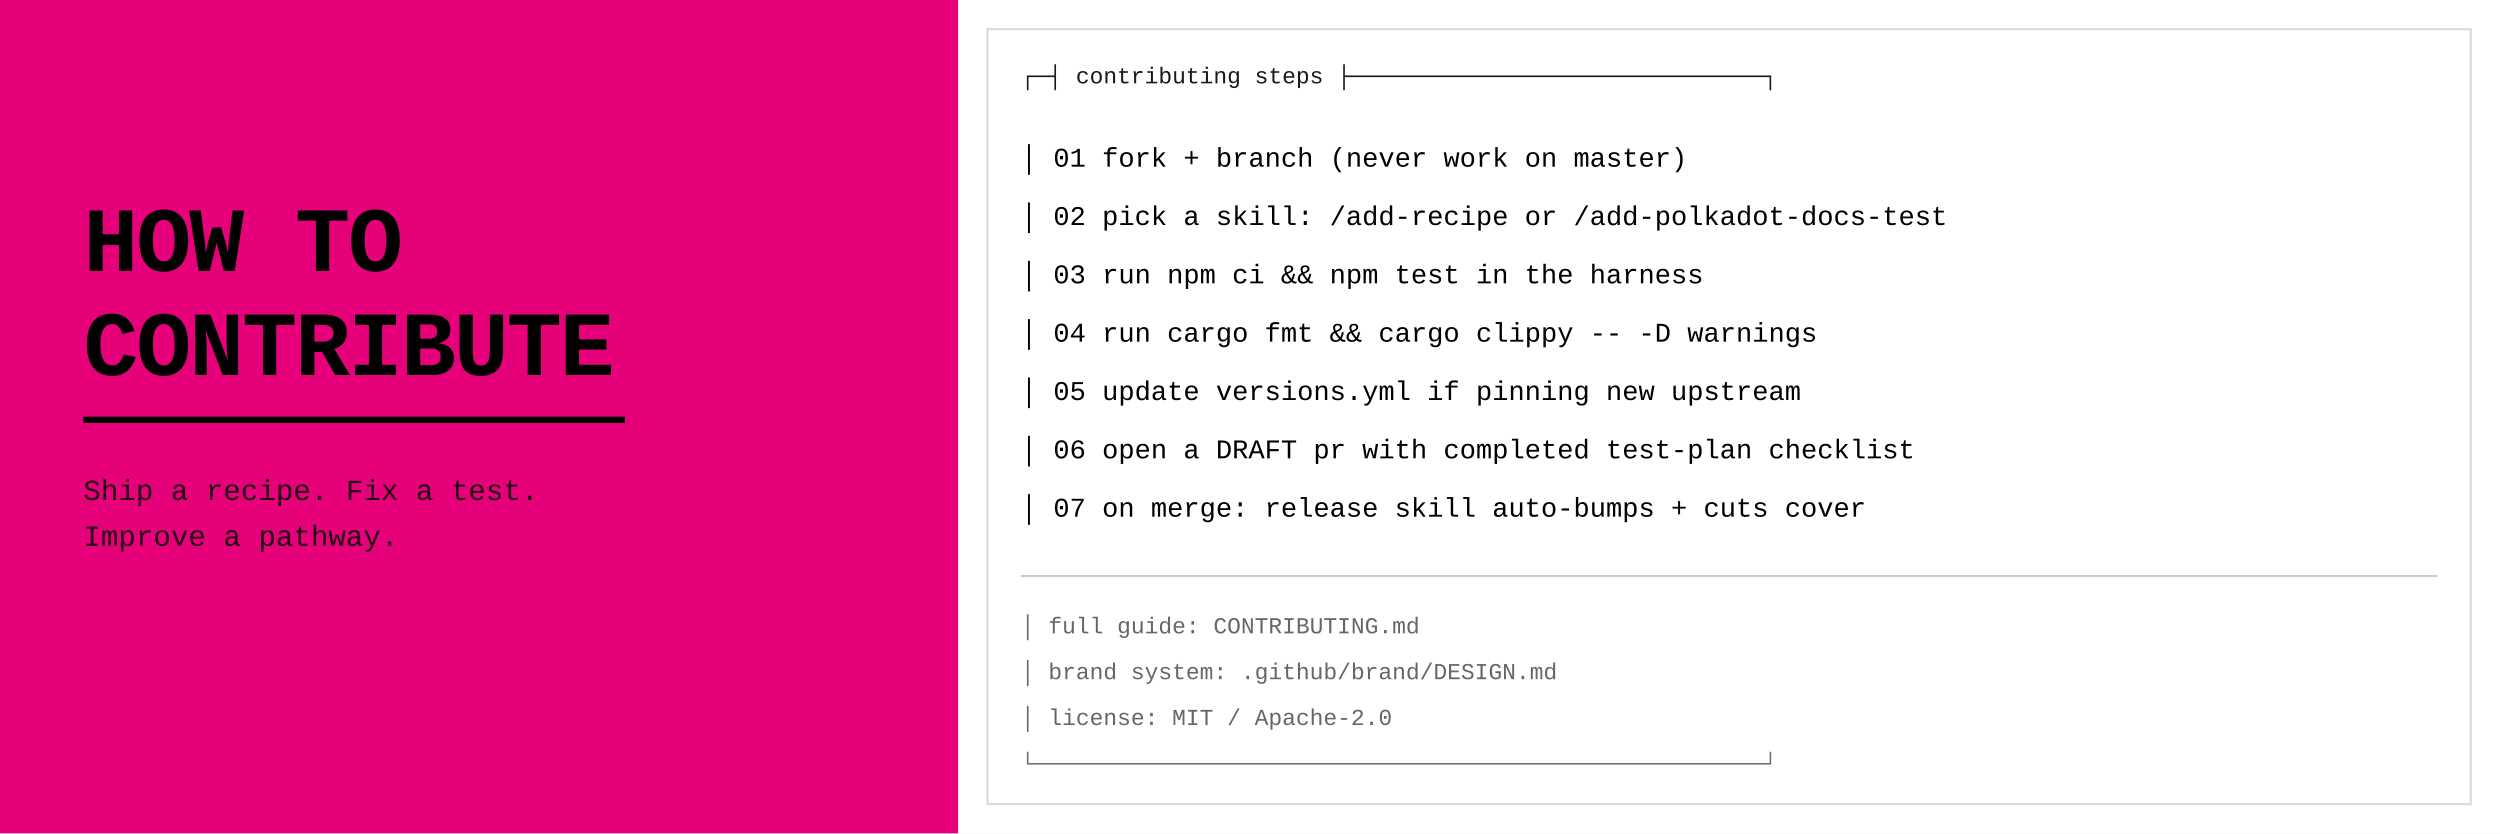
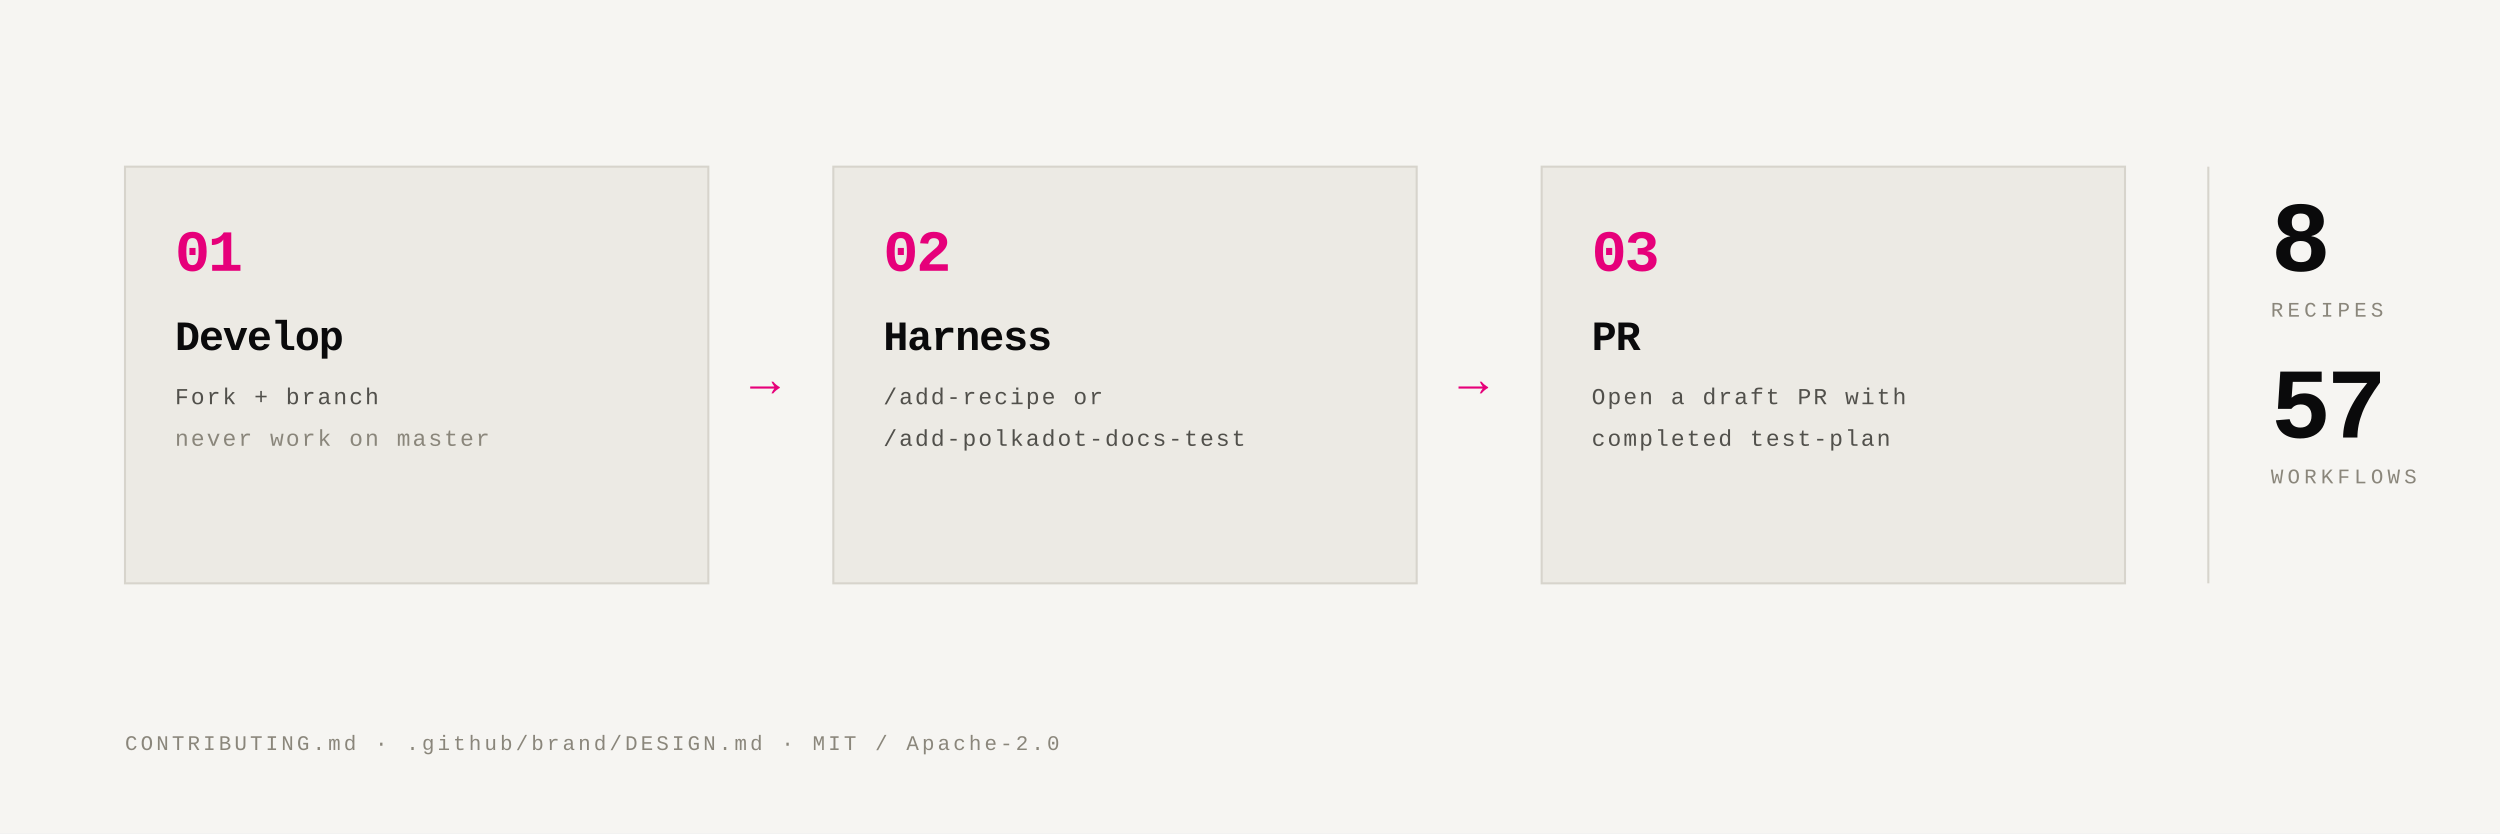
- <svg xmlns="http://www.w3.org/2000/svg" viewBox="0 0 1200 400" shape-rendering="geometricPrecision" role="img" aria-label="Contributing to Polkadot Cookbook">
-   <rect width="1200" height="400" fill="#FFFFFF" />
-   <rect x="0" y="0" width="460" height="400" fill="#E6007A" />
-   <text x="40" y="130" font-family="ui-monospace, Menlo, Consolas, 'Courier New', monospace" font-size="44" font-weight="700" fill="#000000" letter-spacing="-1">HOW TO</text>
-   <text x="40" y="180" font-family="ui-monospace, Menlo, Consolas, 'Courier New', monospace" font-size="44" font-weight="700" fill="#000000" letter-spacing="-1">CONTRIBUTE</text>
-   <rect x="40" y="200" width="260" height="3" fill="#000000" />
-   <text x="40" y="240" font-family="ui-monospace, Menlo, Consolas, 'Courier New', monospace" font-size="14" fill="#000000" opacity="0.85">Ship a recipe. Fix a test.</text>
-   <text x="40" y="262" font-family="ui-monospace, Menlo, Consolas, 'Courier New', monospace" font-size="14" fill="#000000" opacity="0.85">Improve a pathway.</text>
-   <rect x="460" y="0" width="740" height="400" fill="#FFFFFF" />
-   <rect x="474" y="14" width="712" height="372" fill="none" stroke="#000000" stroke-opacity="0.15" />
-   <text x="490" y="40" font-family="ui-monospace, Menlo, Consolas, 'Courier New', monospace" font-size="11" fill="#000000" opacity="0.9">┌─┤ contributing steps ├──────────────────────────────┐</text>
-   <g font-family="ui-monospace, Menlo, Consolas, 'Courier New', monospace" font-size="13" fill="#000000">
-     <text x="490" y="80">│ 01  fork + branch (never work on master)</text>
-     <text x="490" y="108">│ 02  pick a skill: /add-recipe or /add-polkadot-docs-test</text>
-     <text x="490" y="136">│ 03  run npm ci &amp;&amp; npm test in the harness</text>
-     <text x="490" y="164">│ 04  run cargo fmt &amp;&amp; cargo clippy -- -D warnings</text>
-     <text x="490" y="192">│ 05  update versions.yml if pinning new upstream</text>
-     <text x="490" y="220">│ 06  open a DRAFT pr with completed test-plan checklist</text>
-     <text x="490" y="248">│ 07  on merge: release skill auto-bumps + cuts cover</text>
-   </g>
-   <rect x="490" y="276" width="680" height="1" fill="#000000" opacity="0.2" />
-   <text x="490" y="304" font-family="ui-monospace, Menlo, Consolas, 'Courier New', monospace" font-size="11" fill="#000000" opacity="0.6">│ full guide: CONTRIBUTING.md</text>
-   <text x="490" y="326" font-family="ui-monospace, Menlo, Consolas, 'Courier New', monospace" font-size="11" fill="#000000" opacity="0.6">│ brand system: .github/brand/DESIGN.md</text>
-   <text x="490" y="348" font-family="ui-monospace, Menlo, Consolas, 'Courier New', monospace" font-size="11" fill="#000000" opacity="0.6">│ license: MIT / Apache-2.0</text>
-   <text x="490" y="370" font-family="ui-monospace, Menlo, Consolas, 'Courier New', monospace" font-size="11" fill="#000000" opacity="0.55">└─────────────────────────────────────────────────────┘</text>
+ <svg xmlns="http://www.w3.org/2000/svg" viewBox="0 0 1200 400" shape-rendering="geometricPrecision" role="img" aria-label="How to contribute to the Polkadot Cookbook">
+   <rect width="1200" height="400" fill="#F6F5F2" />
+   <rect x="60" y="80" width="280" height="200" fill="#ECEAE4" stroke="#D7D4CC" stroke-width="1" />
+   <text x="84" y="130" font-family="'JetBrains Mono', ui-monospace, Menlo, Consolas, 'Courier New', monospace" font-size="28" font-weight="800" fill="#E6007A" letter-spacing="-1">01</text>
+   <text x="84" y="168" font-family="'JetBrains Mono', ui-monospace, Menlo, Consolas, 'Courier New', monospace" font-size="20" font-weight="700" fill="#0A0A0B" letter-spacing="-.5">Develop</text>
+   <text x="84" y="194" font-family="'JetBrains Mono', ui-monospace, Menlo, Consolas, 'Courier New', monospace" font-size="11" fill="#51504B" letter-spacing="1">Fork + branch</text>
+   <text x="84" y="214" font-family="'JetBrains Mono', ui-monospace, Menlo, Consolas, 'Courier New', monospace" font-size="11" fill="#8A867B" letter-spacing="1">never work on master</text>
+   <text x="360" y="190" font-family="'JetBrains Mono', ui-monospace, Menlo, Consolas, 'Courier New', monospace" font-size="24" fill="#E6007A">→</text>
+   <rect x="400" y="80" width="280" height="200" fill="#ECEAE4" stroke="#D7D4CC" stroke-width="1" />
+   <text x="424" y="130" font-family="'JetBrains Mono', ui-monospace, Menlo, Consolas, 'Courier New', monospace" font-size="28" font-weight="800" fill="#E6007A" letter-spacing="-1">02</text>
+   <text x="424" y="168" font-family="'JetBrains Mono', ui-monospace, Menlo, Consolas, 'Courier New', monospace" font-size="20" font-weight="700" fill="#0A0A0B" letter-spacing="-.5">Harness</text>
+   <text x="424" y="194" font-family="'JetBrains Mono', ui-monospace, Menlo, Consolas, 'Courier New', monospace" font-size="11" fill="#51504B" letter-spacing="1">/add-recipe or</text>
+   <text x="424" y="214" font-family="'JetBrains Mono', ui-monospace, Menlo, Consolas, 'Courier New', monospace" font-size="11" fill="#51504B" letter-spacing="1">/add-polkadot-docs-test</text>
+   <text x="700" y="190" font-family="'JetBrains Mono', ui-monospace, Menlo, Consolas, 'Courier New', monospace" font-size="24" fill="#E6007A">→</text>
+   <rect x="740" y="80" width="280" height="200" fill="#ECEAE4" stroke="#D7D4CC" stroke-width="1" />
+   <text x="764" y="130" font-family="'JetBrains Mono', ui-monospace, Menlo, Consolas, 'Courier New', monospace" font-size="28" font-weight="800" fill="#E6007A" letter-spacing="-1">03</text>
+   <text x="764" y="168" font-family="'JetBrains Mono', ui-monospace, Menlo, Consolas, 'Courier New', monospace" font-size="20" font-weight="700" fill="#0A0A0B" letter-spacing="-.5">PR</text>
+   <text x="764" y="194" font-family="'JetBrains Mono', ui-monospace, Menlo, Consolas, 'Courier New', monospace" font-size="11" fill="#51504B" letter-spacing="1">Open a draft PR with</text>
+   <text x="764" y="214" font-family="'JetBrains Mono', ui-monospace, Menlo, Consolas, 'Courier New', monospace" font-size="11" fill="#51504B" letter-spacing="1">completed test-plan</text>
+   <line x1="1060" y1="80" x2="1060" y2="280" stroke="#D7D4CC" stroke-width="1" />
+   <text x="1090" y="130" font-family="'JetBrains Mono', ui-monospace, Menlo, Consolas, 'Courier New', monospace" font-size="48" font-weight="800" fill="#0A0A0B" letter-spacing="-2">8</text>
+   <text x="1090" y="152" font-family="'JetBrains Mono', ui-monospace, Menlo, Consolas, 'Courier New', monospace" font-size="10" fill="#8A867B" letter-spacing="2">RECIPES</text>
+   <text x="1090" y="210" font-family="'JetBrains Mono', ui-monospace, Menlo, Consolas, 'Courier New', monospace" font-size="48" font-weight="800" fill="#0A0A0B" letter-spacing="-2">57</text>
+   <text x="1090" y="232" font-family="'JetBrains Mono', ui-monospace, Menlo, Consolas, 'Courier New', monospace" font-size="10" fill="#8A867B" letter-spacing="2">WORKFLOWS</text>
+   <text x="60" y="360" font-family="'JetBrains Mono', ui-monospace, Menlo, Consolas, 'Courier New', monospace" font-size="10" fill="#8A867B" letter-spacing="1.5">CONTRIBUTING.md · .github/brand/DESIGN.md · MIT / Apache-2.0</text>
</svg>
